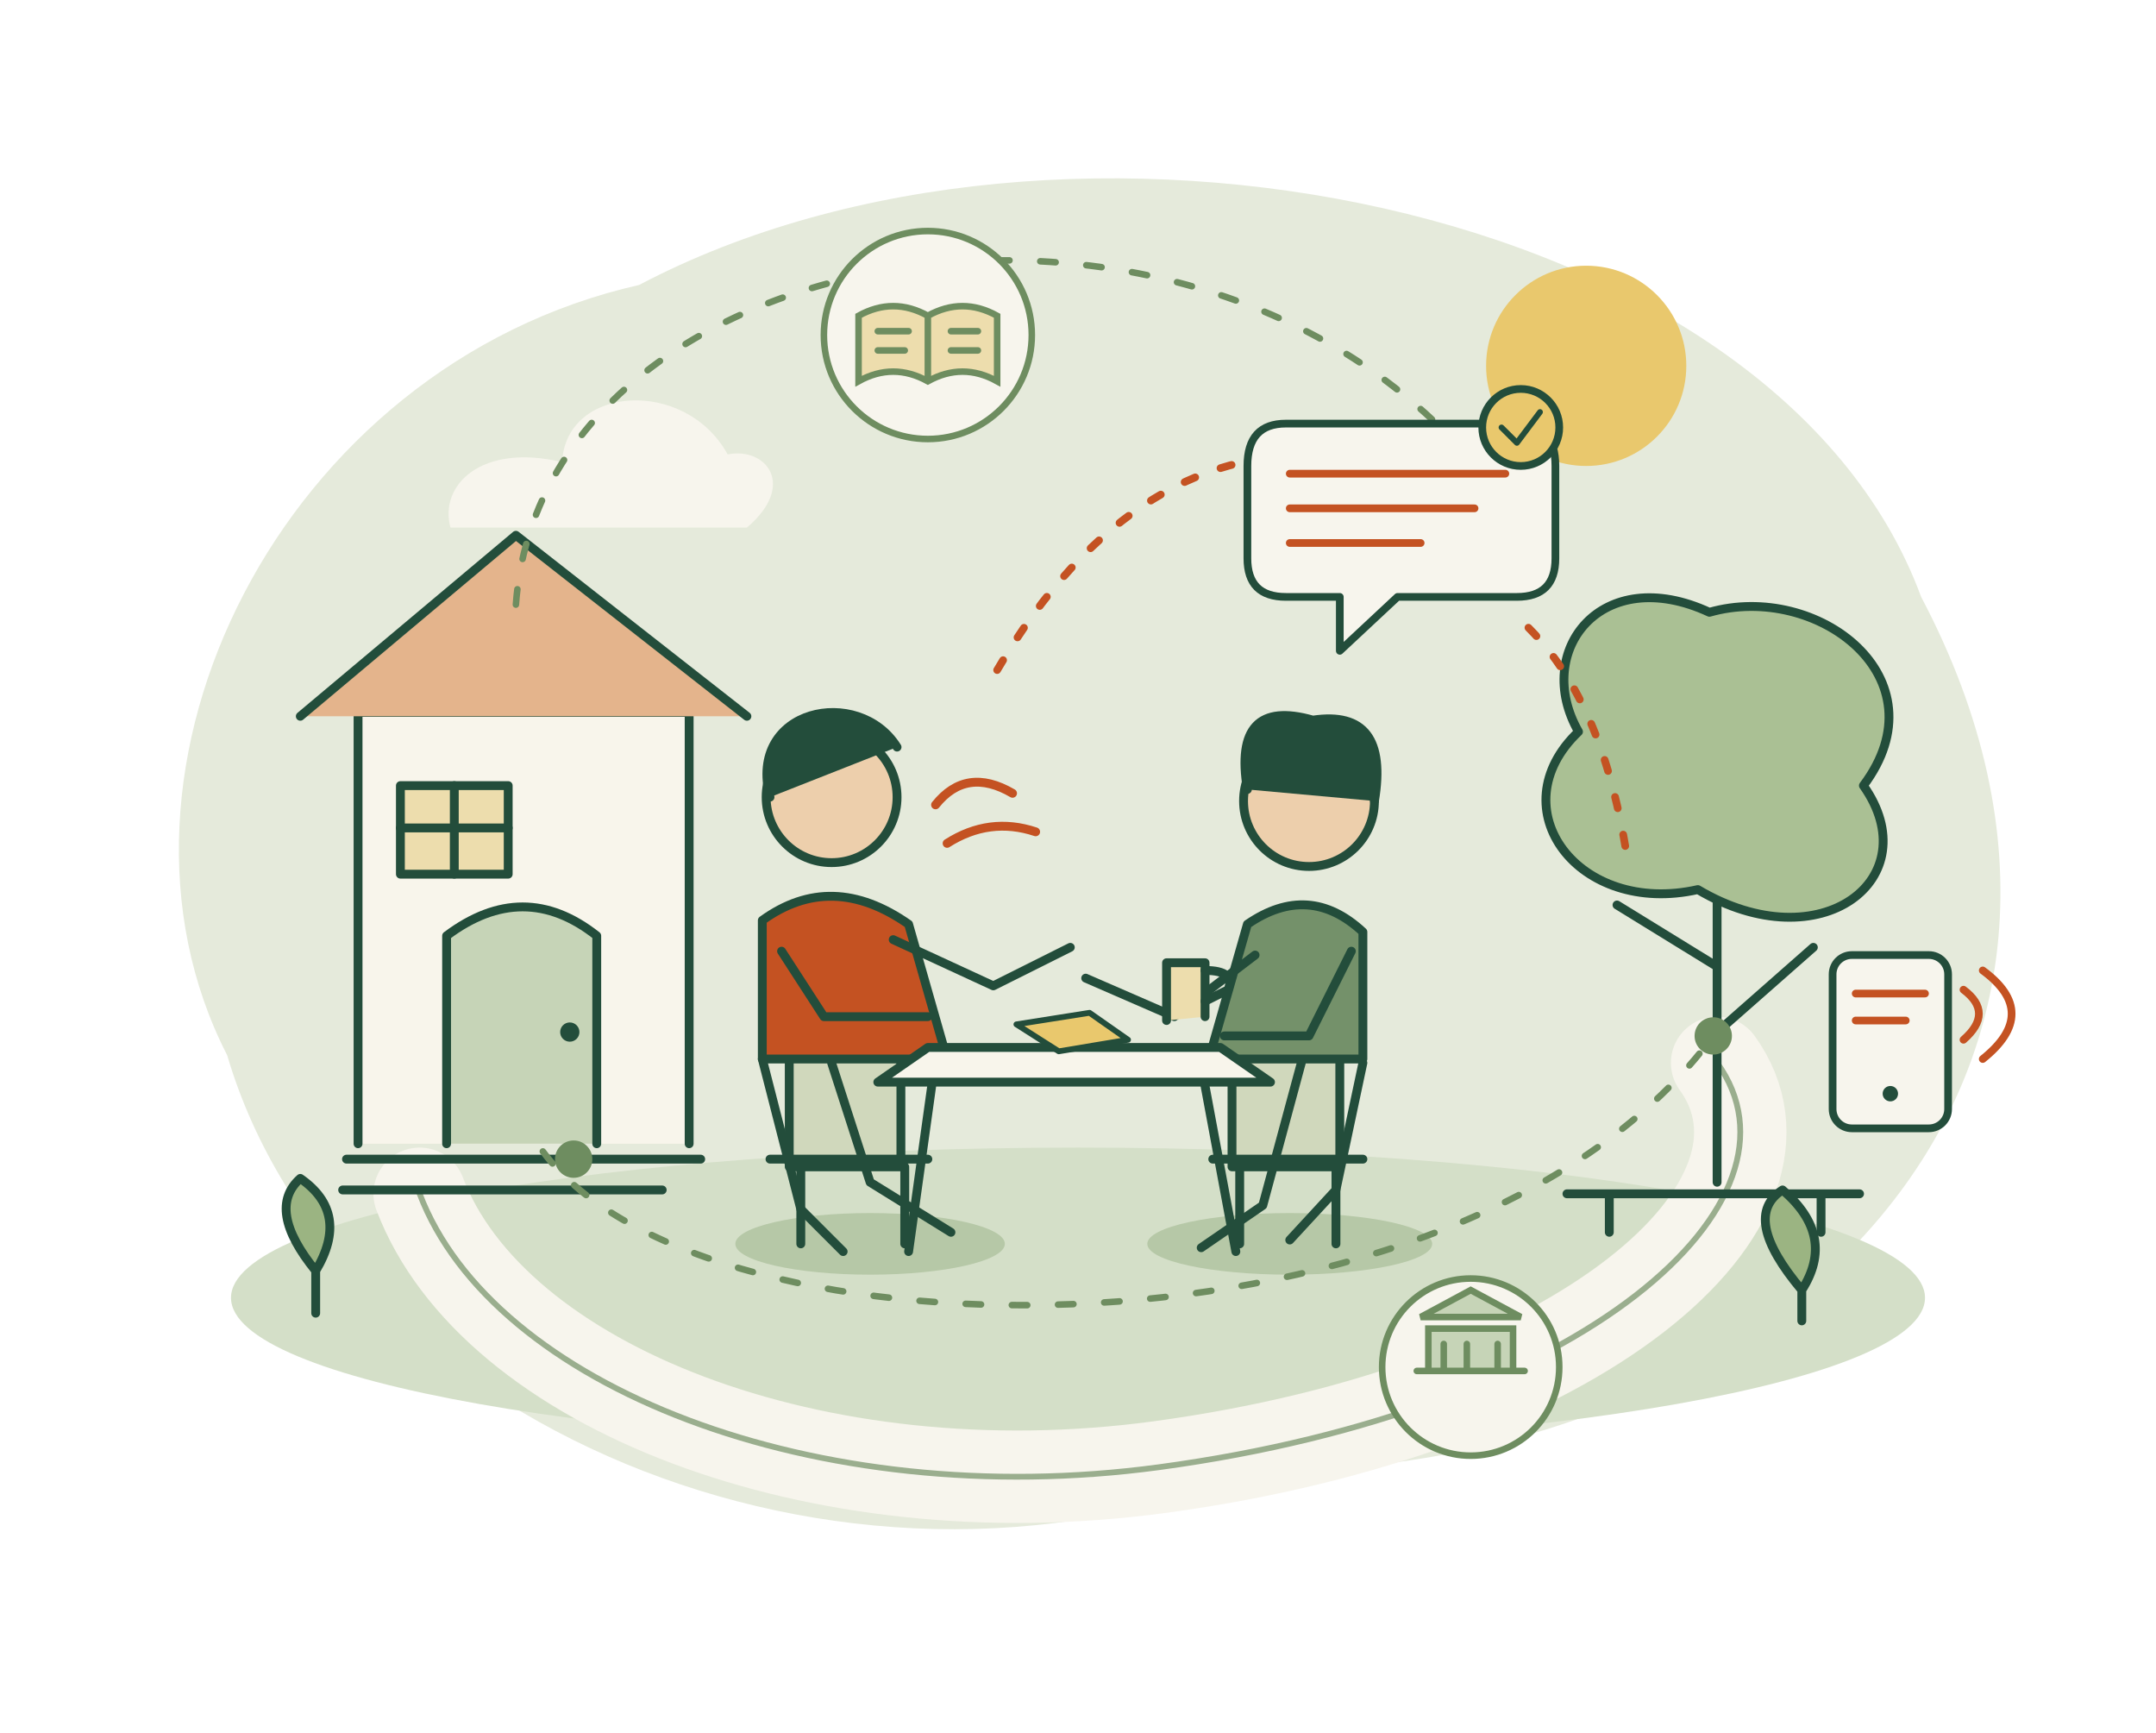
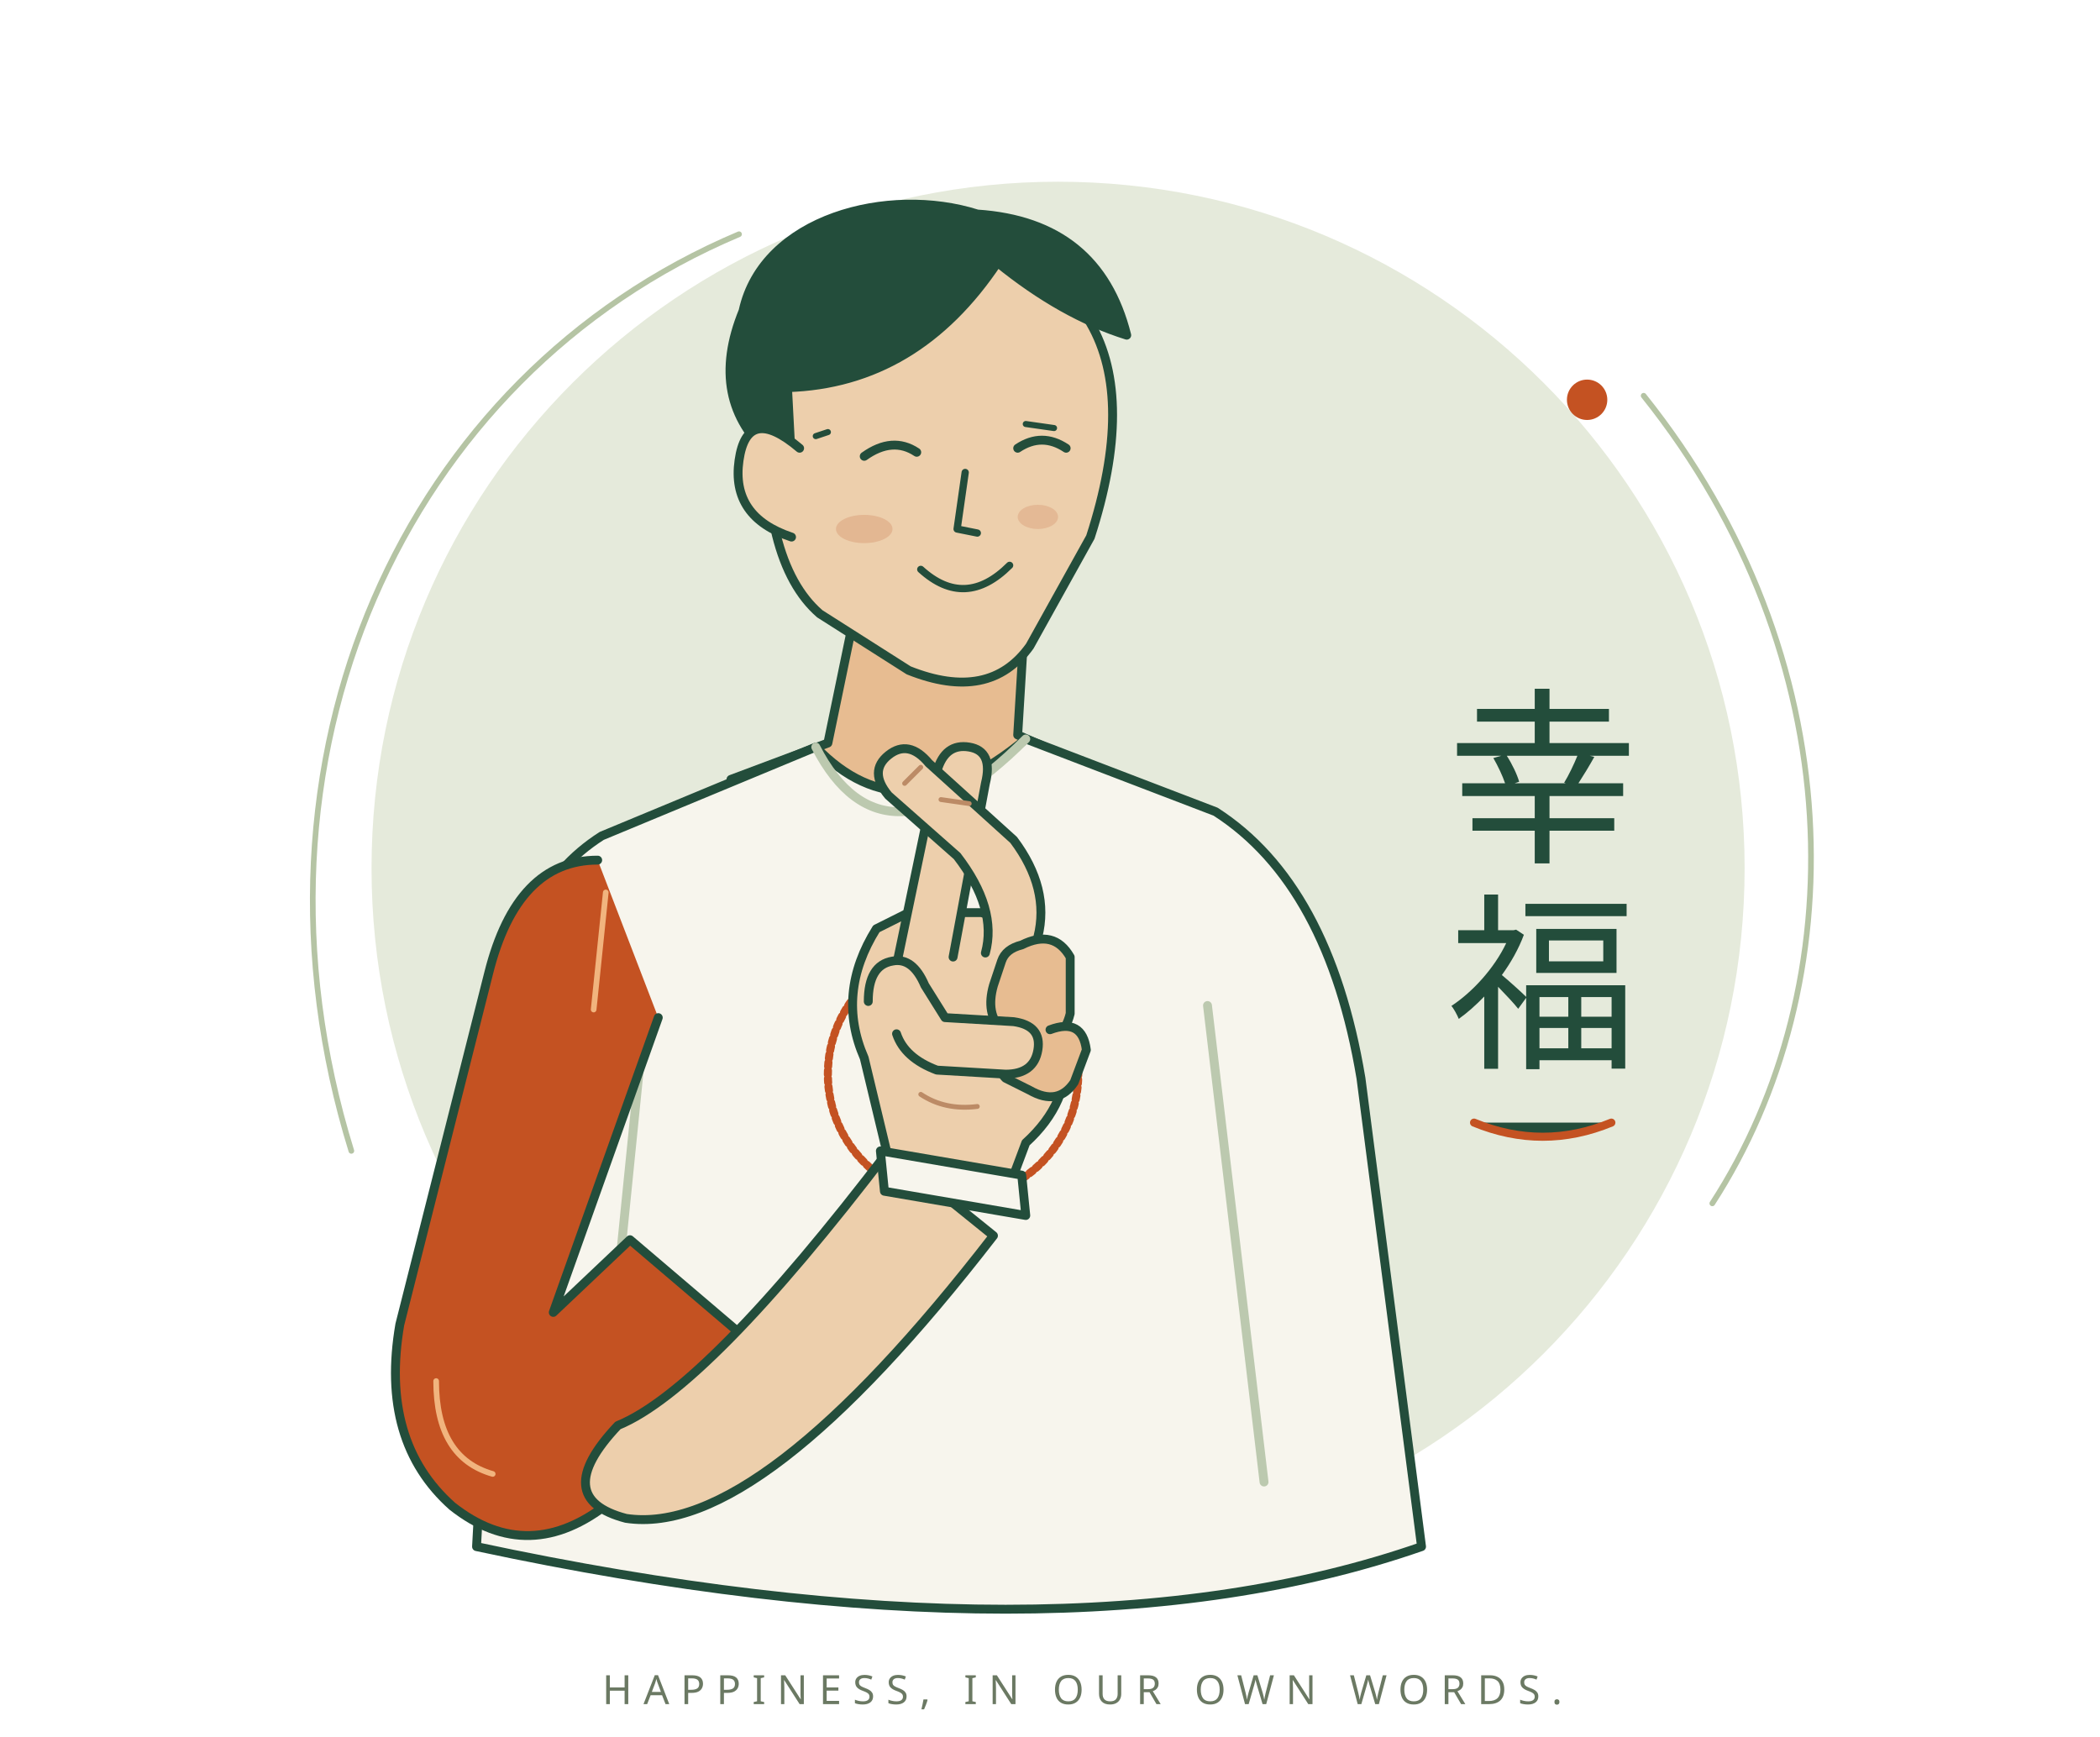
- <svg xmlns="http://www.w3.org/2000/svg" class="dhh-life-art" viewBox="0 0 560 450" fill="none" role="img" aria-label="Two people share a table in a garden, connected to a home, a place to learn, and communication tools">
-   <path d="M59 274C21 200 73 95 166 74C276 16 461 52 499 155C565 280 463 383 326 382C218 426 87 369 59 274Z" fill="#e5eadb" />
-   <ellipse cx="280" cy="337" rx="220" ry="39" fill="#d4dfc8" />
-   <path d="M109 310C128 360 212 393 301 381C412 366 472 312 446 276" stroke="#f7f5ed" stroke-width="24" stroke-linecap="round" />
-   <path d="M109 310C128 360 212 393 301 381C412 366 472 312 446 276" stroke="#9aae8e" stroke-width="1.5" stroke-linecap="round" />
-   <g class="dhh-garden" stroke="#234d3b" stroke-width="2.3" stroke-linecap="round" stroke-linejoin="round">
-     <path d="M93 297V185H179V297" fill="#f8f5eb" />
-     <path d="M78 186L134 139L194 186" fill="#e4b48c" />
-     <path d="M116 297V243Q136 228 155 243V297" fill="#c6d4b7" />
-     <path d="M104 204H132V227H104Z" fill="#edddad" />
-     <path d="M118 204V227M104 215H132" />
-     <path d="M90 301H182M89 309H172" />
-     <circle cx="148" cy="268" r="2.5" fill="#234d3b" stroke="none" />
-     <path d="M446 307V214M446 251L420 235M446 268L471 246" />
-     <path class="dhh-leaves" d="M444 159C416 146 398 169 410 190C389 210 410 238 441 231C473 250 501 228 484 204C505 176 472 151 444 159Z" fill="#aac094" />
-     <path d="M407 310H483M418 311V320M473 311V320" />
-     <path d="M189 118C178 98 147 100 146 120C125 115 114 126 117 137H194C207 126 199 116 189 118Z" fill="#f7f5ed" stroke="none" />
-     <circle class="dhh-sun" cx="412" cy="95" r="26" fill="#e9c86d" stroke="none" />
-     <path d="M82 330Q69 314 78 306Q91 315 82 330M82 330V341M468 335Q452 316 463 309Q477 321 468 335M468 335V343" fill="#9bb482" />
+ <svg xmlns="http://www.w3.org/2000/svg" class="dhh-life-art dhh-sign-art" viewBox="0 0 520 430" fill="none" role="img" aria-label="An illustrated signer expresses happiness: crossed index and middle fingers trace a circle at the chest">
+   <circle cx="262" cy="215" r="170" fill="#e5eadb" />
+   <path d="M87 285C57 188 100 93 183 58" stroke="#b5c4a4" stroke-width="1.4" stroke-linecap="round" />
+   <path d="M407 98C459 163 459 244 424 298" stroke="#b5c4a4" stroke-width="1.4" stroke-linecap="round" />
+   <circle cx="393" cy="99" r="5" fill="#c45222" />
+   <g stroke="#234d3b" stroke-width="2.2" stroke-linecap="round" stroke-linejoin="round">
+     <path d="M211 155L205 184L181 193L186 218L277 229L284 196L252 182L254 149" fill="#e7bc91" />
+     <path d="M149 207L202 185Q224 208 254 183L301 201Q329 219 337 267L352 383Q263 414 118 383L125 255Q127 221 149 207Z" fill="#f7f5ed" />
+     <path d="M202 185Q219 218 254 183M160 248L149 357M299 249L313 367" stroke="#bcc9af" />
+     <path d="M190 100C188 56 251 47 270 80Q281 99 270 133L255 160Q245 174 225 166L203 152Q188 139 190 100Z" fill="#edcfac" />
+     <path d="M191 113Q175 99 184 77C189 54 220 46 242 53Q272 55 279 83Q263 78 247 65Q227 95 195 96L196 115" fill="#234d3b" />
+     <path d="M198 111Q185 100 183 114Q181 128 196 133" fill="#edcfac" />
+     <path d="M214 113Q221 108 227 112M252 111Q258 107 264 111" />
+     <path d="M239 117L237 131L242 132M228 141Q239 151 250 140" stroke-width="1.8" />
+     <path d="M202 108L205 107M254 105L261 106" stroke-width="1.5" />
+     <ellipse cx="214" cy="131" rx="7" ry="3.5" fill="#d79973" stroke="none" opacity=".45" />
+     <ellipse cx="257" cy="128" rx="5" ry="3" fill="#d79973" stroke="none" opacity=".4" />
  </g>
-   <g class="dhh-people" stroke="#234d3b" stroke-width="2.3" stroke-linecap="round" stroke-linejoin="round">
-     <ellipse cx="226" cy="323" rx="35" ry="8" fill="#b6c8a7" stroke="none" />
-     <ellipse cx="335" cy="323" rx="37" ry="8" fill="#b6c8a7" stroke="none" />
-     <path d="M205 270H234V303H205ZM200 301H241M208 303V323M235 303V323" fill="#d0d8bc" />
-     <path d="M320 270H348V303H320ZM315 301H354M322 303V323M347 303V323" fill="#d0d8bc" />
-     <circle cx="216" cy="207" r="17" fill="#edcfac" />
-     <path d="M200 207C194 184 223 178 233 194" fill="#234d3b" />
-     <path d="M198 239Q216 226 236 240L246 275H198Z" fill="#c45222" />
-     <path d="M216 276L226 307L247 320M198 275L208 314L219 325" />
-     <path d="M232 244L258 256L278 246" />
-     <path d="M203 247L214 264L241 264" />
-     <circle cx="340" cy="208" r="17" fill="#edcfac" />
-     <path d="M324 205Q320 181 341 187Q361 184 357 208" fill="#234d3b" />
-     <path d="M324 240Q340 229 354 242L354 275H314Z" fill="#74916a" />
-     <path d="M338 276L328 313L312 324M354 276L347 309L335 322" />
-     <path d="M326 248L305 264L282 254M351 247L340 269H318" />
-     <path d="M241 272H317L330 281H228Z" fill="#f8f5eb" />
-     <path d="M242 282L236 325M313 282L321 325" />
-     <path d="M264 266L283 263L293 270L275 273Z" fill="#e9c86d" stroke-width="1.5" />
-     <path d="M303 265V250H313V264" fill="#edddad" />
-     <path d="M313 252Q321 252 319 257L313 260" />
-     <path class="dhh-conversation" d="M243 209Q251 199 263 206M246 219Q257 212 269 216" stroke="#c45222" />
-   </g>
-   <g class="dhh-support-layer" stroke="#6e8d60" stroke-width="1.7" stroke-linecap="round">
-     <path class="dhh-support-route" d="M134 157C141 60 312 32 385 123M141 299C183 356 380 357 445 269" stroke-dasharray="4 8" />
-     <circle cx="241" cy="87" r="27" fill="#f7f5ed" />
-     <path d="M223 82Q232 77 241 82Q250 77 259 82V99Q250 94 241 99Q232 94 223 99ZM241 82V99" fill="#edddad" />
-     <path d="M228 86H236M247 86H254M228 91H235M247 91H254" />
-     <circle cx="382" cy="355" r="23" fill="#f7f5ed" />
-     <path d="M368 356H396M371 356V345H393V356M375 349V356M381 349V356M389 349V356M369 342L382 335L395 342Z" fill="#c6d4b7" />
-     <circle cx="149" cy="301" r="4" fill="#6e8d60" />
-     <circle cx="445" cy="269" r="4" fill="#6e8d60" />
-   </g>
-   <g class="dhh-tech-layer" stroke="#234d3b" stroke-width="2" stroke-linecap="round" stroke-linejoin="round">
-     <path class="dhh-tech-route" d="M259 174C283 133 314 115 346 119M397 163C414 180 420 205 423 225" stroke="#c45222" stroke-dasharray="3 7" />
-     <g class="dhh-transcript">
-       <path d="M334 110H394Q404 110 404 121V145Q404 155 394 155H363L348 169V155H334Q324 155 324 145V121Q324 110 334 110Z" fill="#f7f5ed" />
-       <path d="M335 123H391M335 132H383M335 141H369" stroke="#c45222" />
-       <circle cx="395" cy="111" r="10" fill="#e9c86d" />
-       <path d="M390 111L394 115L400 107" stroke-width="1.5" />
-     </g>
-     <g class="dhh-alert">
-       <rect x="476" y="248" width="30" height="45" rx="5" fill="#f7f5ed" />
-       <path d="M482 258H500M482 265H495" stroke="#c45222" />
-       <circle cx="491" cy="284" r="2" fill="#234d3b" stroke="none" />
-       <path d="M510 257Q518 263 510 270M515 252Q530 263 515 275" stroke="#c45222" />
+   <circle cx="236" cy="266" r="31" stroke="#b5c4a4" stroke-width="1.5" stroke-dasharray="2 7" />
+   <path class="dhh-sign-trace" d="M236 235A31 31 0 1 1 235.99 235" stroke="#c45222" stroke-width="2" stroke-linecap="round" pathLength="1" stroke-dasharray="1" stroke-dashoffset="0" />
+   <g stroke="#234d3b" stroke-width="2.2" stroke-linecap="round" stroke-linejoin="round">
+     <path d="M148 213Q128 213 121 241L99 328Q94 357 112 373Q131 388 151 372L183 330L156 307L137 325L163 252" fill="#c45222" />
+     <path d="M108 342Q108 361 122 365M150 221L147 250" stroke="#f1b47e" stroke-width="1.4" />
+     <path class="dhh-sign-arm" d="M153 353Q175 344 220 285L246 306Q188 381 155 376Q136 371 153 353Z" fill="#edcfac" />
+     <g class="dhh-sign-hand" transform="translate(236 235)">
+       <path d="M-16 52L-22 27Q-29 11-19-5L-11-9L7-9Q23-5 28 9L28 25Q29 38 18 48L15 56Z" fill="#edcfac" />
+       <path d="M-14 4L-4-44Q-2-51 4-50Q10-49 8-41L0 2" fill="#edcfac" />
+       <path d="M8 1Q11-10 1-23L-16-38Q-21-44-16-48Q-11-52-6-46L15-27Q24-15 21-3" fill="#edcfac" />
+       <path d="M-3-37L4-36M-12-41L-8-45" stroke="#bc8b66" stroke-width="1.2" />
+       <path d="M17-1Q25-5 29 2L29 16Q27 24 20 22L12 20Q8 16 10 9L12 3Q13 0 17-1Z" fill="#e7bc91" />
+       <path d="M24 20Q32 17 33 25L30 33Q26 39 19 35L13 32Q10 29 13 24L16 21" fill="#e7bc91" />
+       <path d="M-21 13Q-21 4-15 3Q-10 2-7 9L-2 17L15 18Q22 19 21 25Q20 31 13 31L-4 30Q-12 27-14 21" fill="#edcfac" />
+       <path d="M-8 36Q-2 40 6 39" stroke="#bc8b66" stroke-width="1.2" />
+       <path d="M-18 50L17 56L18 66L-17 60Z" fill="#f7f5ed" />
    </g>
  </g>
+   <g class="dhh-sign-word" fill="#234d3b" text-anchor="middle">
+     <text x="382" y="210" font-family="Portfolio Yuanti SC, sans-serif" font-size="47">幸</text>
+     <text x="382" y="261" font-family="Portfolio Yuanti SC, sans-serif" font-size="47">福</text>
+     <path d="M365 278Q382 285 399 278" stroke="#c45222" stroke-width="2" stroke-linecap="round" />
+   </g>
+   <text x="268" y="422" fill="#6b7963" font-family="Garet, sans-serif" font-size="10" text-anchor="middle" letter-spacing="2.8">HAPPINESS, IN OUR OWN WORDS.</text>
</svg>
